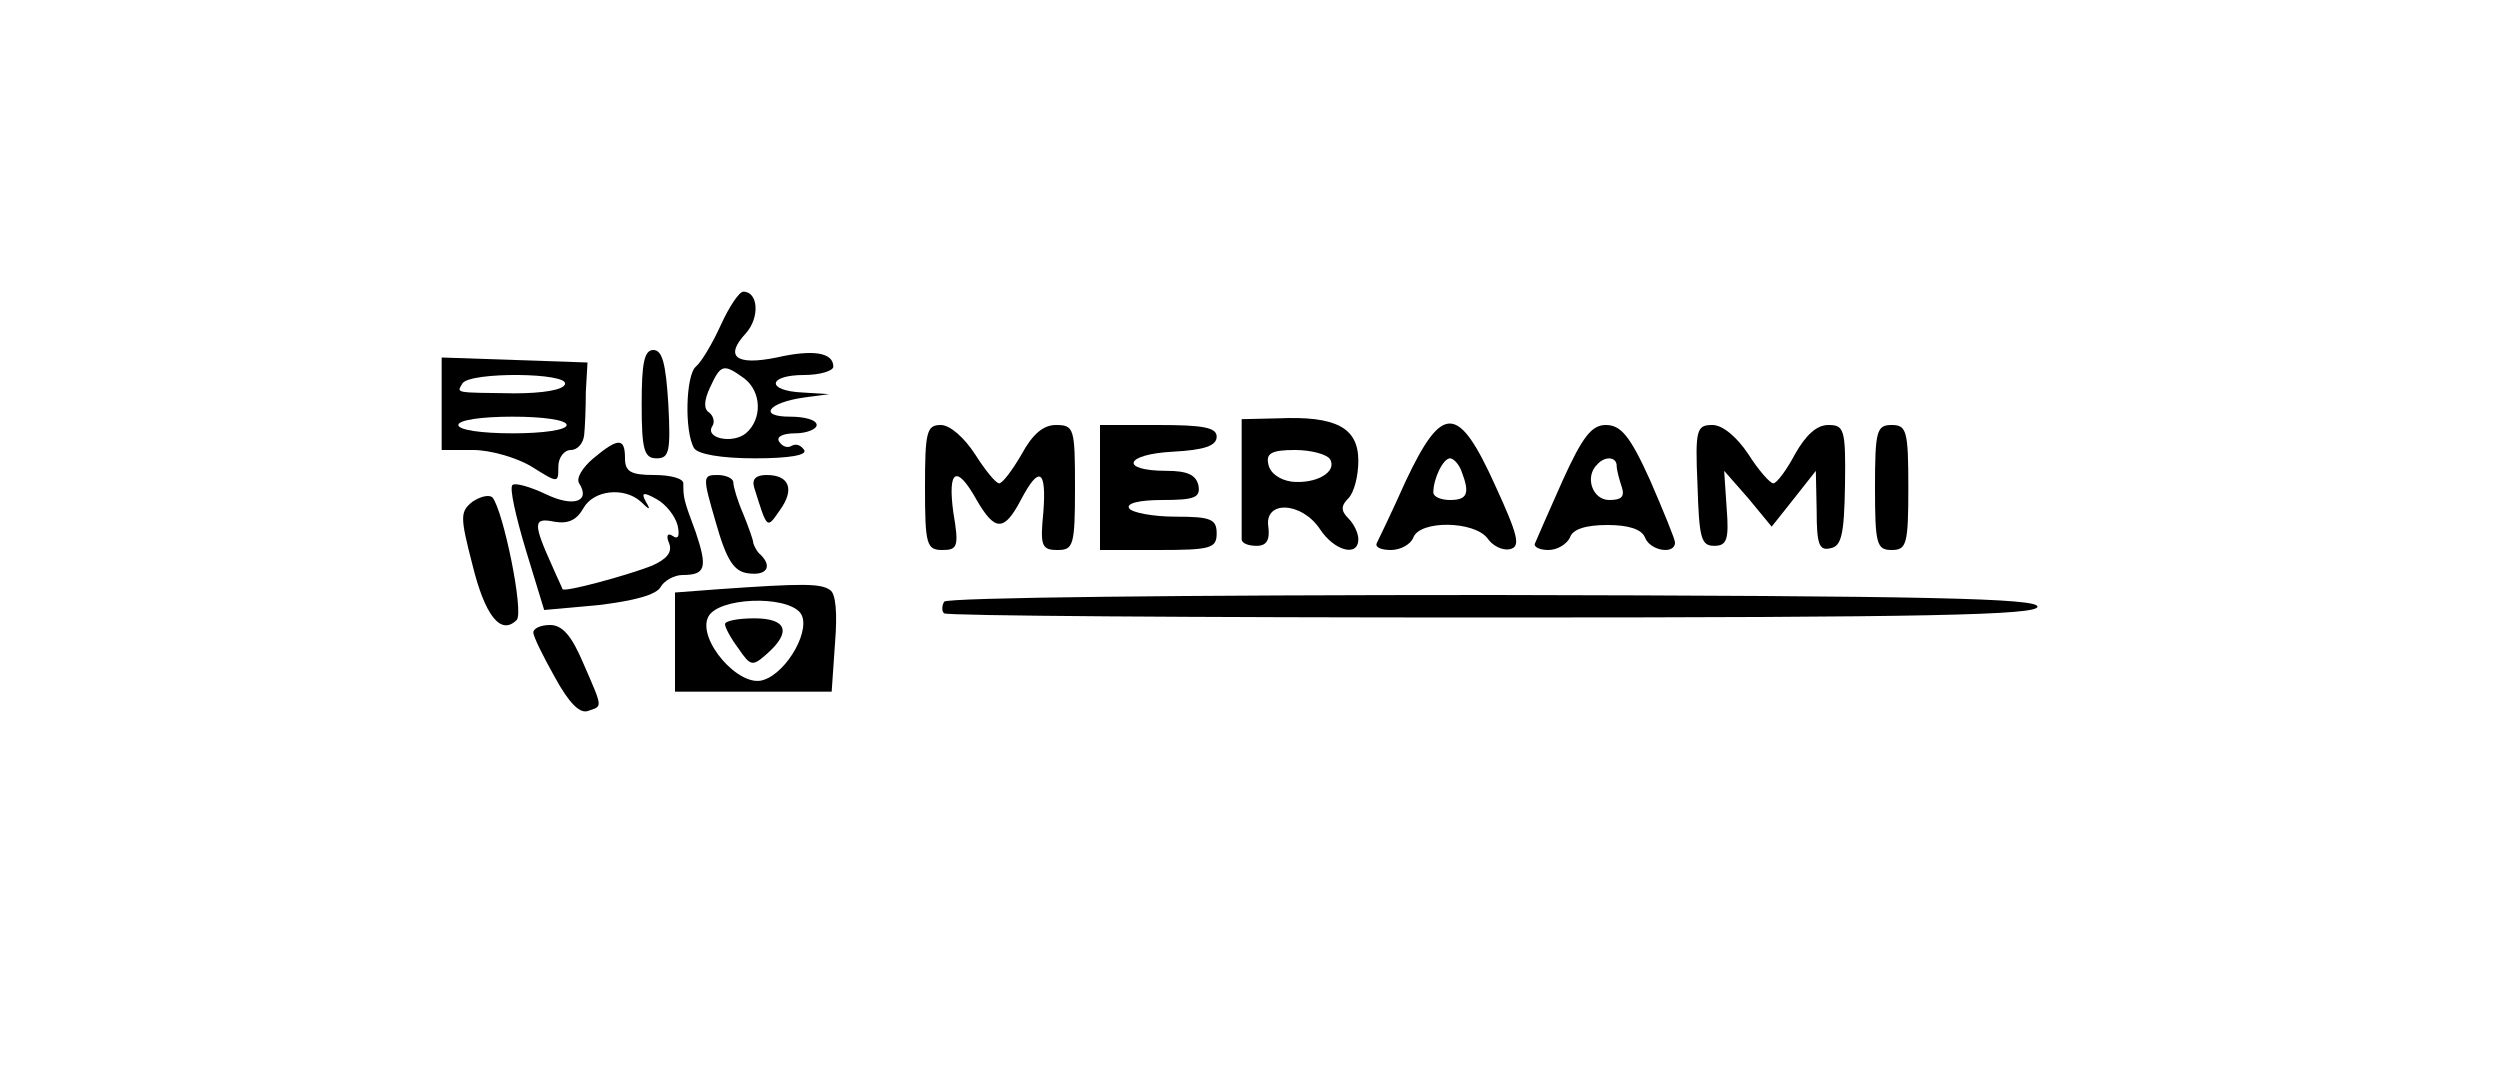
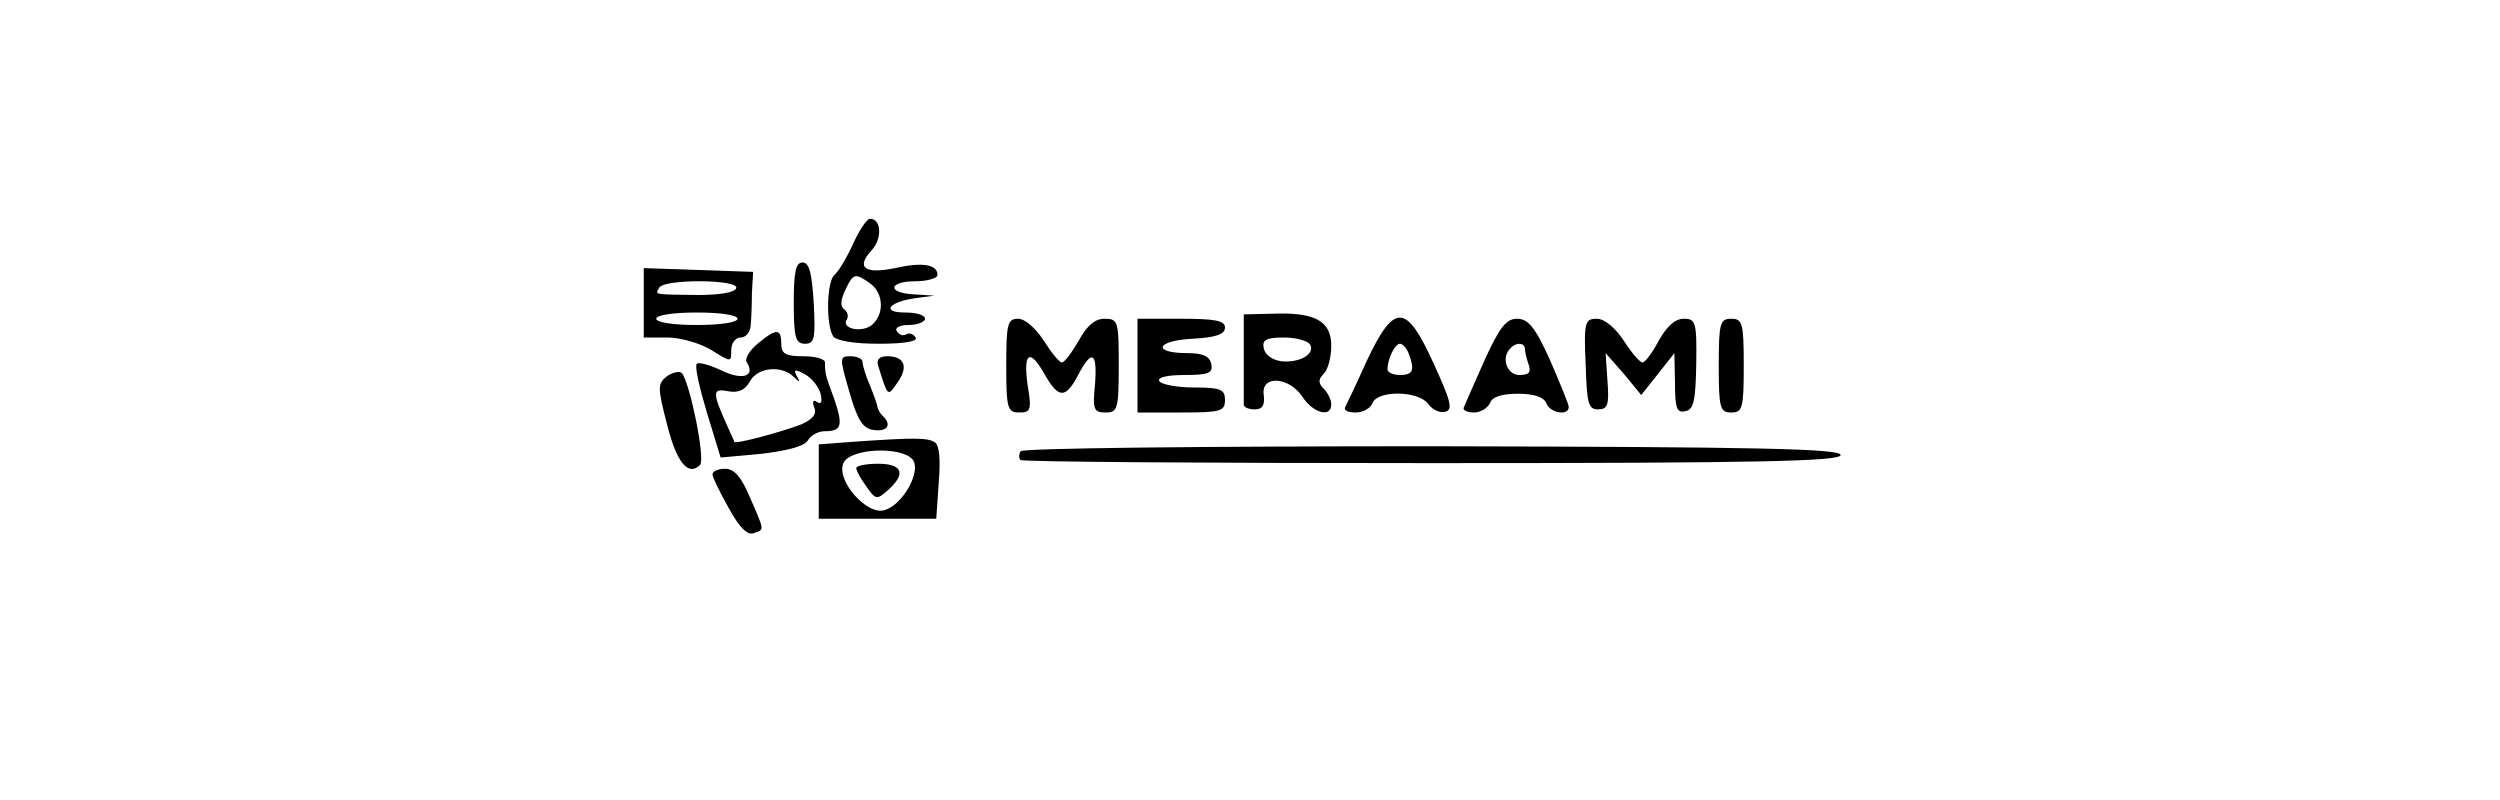
- <svg xmlns="http://www.w3.org/2000/svg" version="1.0" width="300pt" height="128pt" viewBox="0 0 300 128" preserveAspectRatio="xMidYMid meet">
+ <svg xmlns="http://www.w3.org/2000/svg" version="1.0" width="400pt" height="128pt" viewBox="0 0 300 128" preserveAspectRatio="xMidYMid meet">
  <g transform="translate(0,128) scale(0.1,-0.1)" fill="#000000" stroke="none">
    <path d="M865 890 c-10 -22 -23 -44 -30 -50 -12 -10 -14 -78 -2 -98 5 -7 32 -12 73 -12 42 0 63 4 59 10 -4 6 -10 8 -15 5 -5 -3 -11 -1 -15 5 -4 6 5 10 19 10 14 0 26 5 26 10 0 6 -14 10 -32 10 -39 0 -26 17 17 23 l30 4 -32 2 c-44 2 -42 21 2 21 19 0 35 5 35 10 0 17 -24 21 -68 11 -49 -10 -63 1 -37 29 17 19 15 50 -3 50 -5 0 -17 -18 -27 -40z m28 -64 c21 -16 22 -49 2 -66 -16 -13 -50 -6 -40 9 3 5 1 12 -4 16 -7 4 -6 15 1 30 13 28 16 29 41 11z" />
    <path d="M770 795 c0 -55 3 -65 18 -65 15 0 17 8 14 65 -3 48 -7 65 -18 65 -11 0 -14 -16 -14 -65z" />
    <path d="M530 795 l0 -55 38 0 c20 0 52 -9 70 -20 32 -20 32 -20 32 0 0 11 7 20 15 20 8 0 15 8 16 18 1 9 2 33 2 52 l2 35 -87 3 -88 3 0 -56z m148 24 c-2 -7 -27 -11 -61 -11 -73 1 -69 0 -62 12 9 14 128 13 123 -1z m2 -49 c0 -6 -28 -10 -65 -10 -37 0 -65 4 -65 10 0 6 28 10 65 10 37 0 65 -4 65 -10z" />
    <path d="M1490 708 c0 -37 0 -71 0 -75 0 -5 8 -8 18 -8 12 0 16 7 14 23 -5 32 40 30 62 -3 17 -26 46 -34 46 -12 0 7 -5 18 -12 25 -9 9 -9 15 0 24 7 7 12 27 12 45 0 40 -27 54 -96 51 l-44 -1 0 -69z m106 21 c9 -15 -16 -30 -46 -27 -14 2 -26 10 -28 21 -3 13 4 17 32 17 19 0 38 -5 42 -11z" />
    <path d="M1110 695 c0 -69 2 -75 21 -75 18 0 20 4 13 45 -7 52 4 58 28 15 22 -38 33 -38 53 0 22 42 31 37 27 -15 -4 -40 -2 -45 17 -45 19 0 21 5 21 75 0 71 -1 75 -23 75 -15 0 -28 -11 -41 -35 -11 -19 -23 -35 -27 -35 -4 0 -17 16 -29 35 -13 20 -30 35 -41 35 -17 0 -19 -8 -19 -75z" />
    <path d="M1320 695 l0 -75 70 0 c63 0 70 2 70 20 0 17 -7 20 -49 20 -28 0 -53 5 -56 10 -4 6 12 10 40 10 39 0 46 3 43 18 -3 12 -13 17 -38 17 -57 0 -51 20 8 23 37 2 52 7 52 18 0 11 -16 14 -70 14 l-70 0 0 -75z" />
    <path d="M1687 703 c-17 -38 -33 -71 -35 -75 -2 -5 6 -8 17 -8 12 0 24 7 27 15 8 21 73 20 89 -1 6 -9 18 -15 27 -13 13 3 10 16 -18 77 -44 97 -63 98 -107 5z m67 11 c10 -26 7 -34 -14 -34 -11 0 -20 4 -20 9 0 17 12 41 20 41 4 0 11 -7 14 -16z" />
    <path d="M1875 703 c-16 -36 -31 -70 -33 -75 -2 -4 5 -8 16 -8 11 0 22 7 26 15 3 10 19 15 45 15 25 0 41 -5 45 -15 6 -16 36 -21 36 -6 0 4 -14 38 -30 75 -24 53 -35 66 -53 66 -17 0 -28 -14 -52 -67z m65 18 c0 -5 3 -16 6 -25 4 -12 0 -16 -15 -16 -20 0 -30 28 -14 43 9 10 23 9 23 -2z" />
    <path d="M2037 698 c2 -63 4 -73 20 -73 15 0 18 7 15 45 l-3 45 29 -33 28 -34 27 34 26 33 1 -48 c0 -40 3 -48 16 -45 14 2 17 17 18 76 1 67 -1 72 -20 72 -14 0 -27 -12 -40 -35 -10 -19 -22 -35 -26 -35 -4 0 -18 16 -30 35 -14 21 -31 35 -43 35 -19 0 -21 -5 -18 -72z" />
    <path d="M2250 695 c0 -68 2 -75 20 -75 18 0 20 7 20 75 0 68 -2 75 -20 75 -18 0 -20 -7 -20 -75z" />
    <path d="M712 730 c-13 -11 -21 -24 -17 -30 14 -22 -7 -29 -40 -13 -19 9 -37 14 -40 11 -4 -3 4 -38 16 -78 l22 -72 66 6 c41 5 69 12 74 22 4 7 16 14 26 14 28 0 30 9 16 51 -15 40 -15 42 -15 59 0 6 -16 10 -35 10 -28 0 -35 4 -35 20 0 25 -8 25 -38 0z m57 -52 c11 -11 12 -10 6 0 -6 11 -3 12 13 3 11 -6 22 -20 25 -31 3 -13 1 -18 -6 -13 -6 4 -8 0 -4 -9 4 -11 -3 -19 -21 -27 -31 -12 -105 -32 -107 -28 0 1 -6 13 -12 27 -24 53 -23 59 2 54 17 -3 27 2 35 16 12 22 49 26 69 8z" />
    <path d="M859 653 c13 -46 22 -59 39 -61 22 -3 29 8 15 22 -5 4 -8 11 -9 14 0 4 -6 20 -12 35 -7 16 -12 33 -12 38 0 5 -9 9 -19 9 -18 0 -18 -2 -2 -57z" />
    <path d="M905 695 c16 -51 15 -50 31 -27 18 25 11 42 -16 42 -13 0 -18 -5 -15 -15z" />
    <path d="M567 678 c-15 -12 -15 -18 0 -76 15 -61 34 -85 53 -66 9 9 -16 131 -29 147 -4 4 -15 1 -24 -5z" />
    <path d="M863 573 l-53 -4 0 -60 0 -59 94 0 94 0 4 58 c3 36 1 60 -6 64 -11 8 -33 8 -133 1z m97 -28 c15 -18 -15 -72 -44 -81 -29 -10 -80 49 -66 76 12 23 92 26 110 5z" />
    <path d="M870 531 c0 -4 7 -17 16 -29 15 -22 17 -22 35 -6 29 26 23 42 -16 42 -19 0 -35 -3 -35 -7z" />
    <path d="M1133 558 c-3 -5 -3 -12 0 -14 3 -3 299 -5 658 -5 527 0 654 3 654 13 0 10 -127 13 -653 14 -370 0 -655 -3 -659 -8z" />
    <path d="M640 521 c0 -5 12 -29 26 -54 17 -31 30 -44 40 -40 17 6 18 2 -6 57 -14 33 -25 46 -40 46 -11 0 -20 -4 -20 -9z" />
  </g>
</svg>
